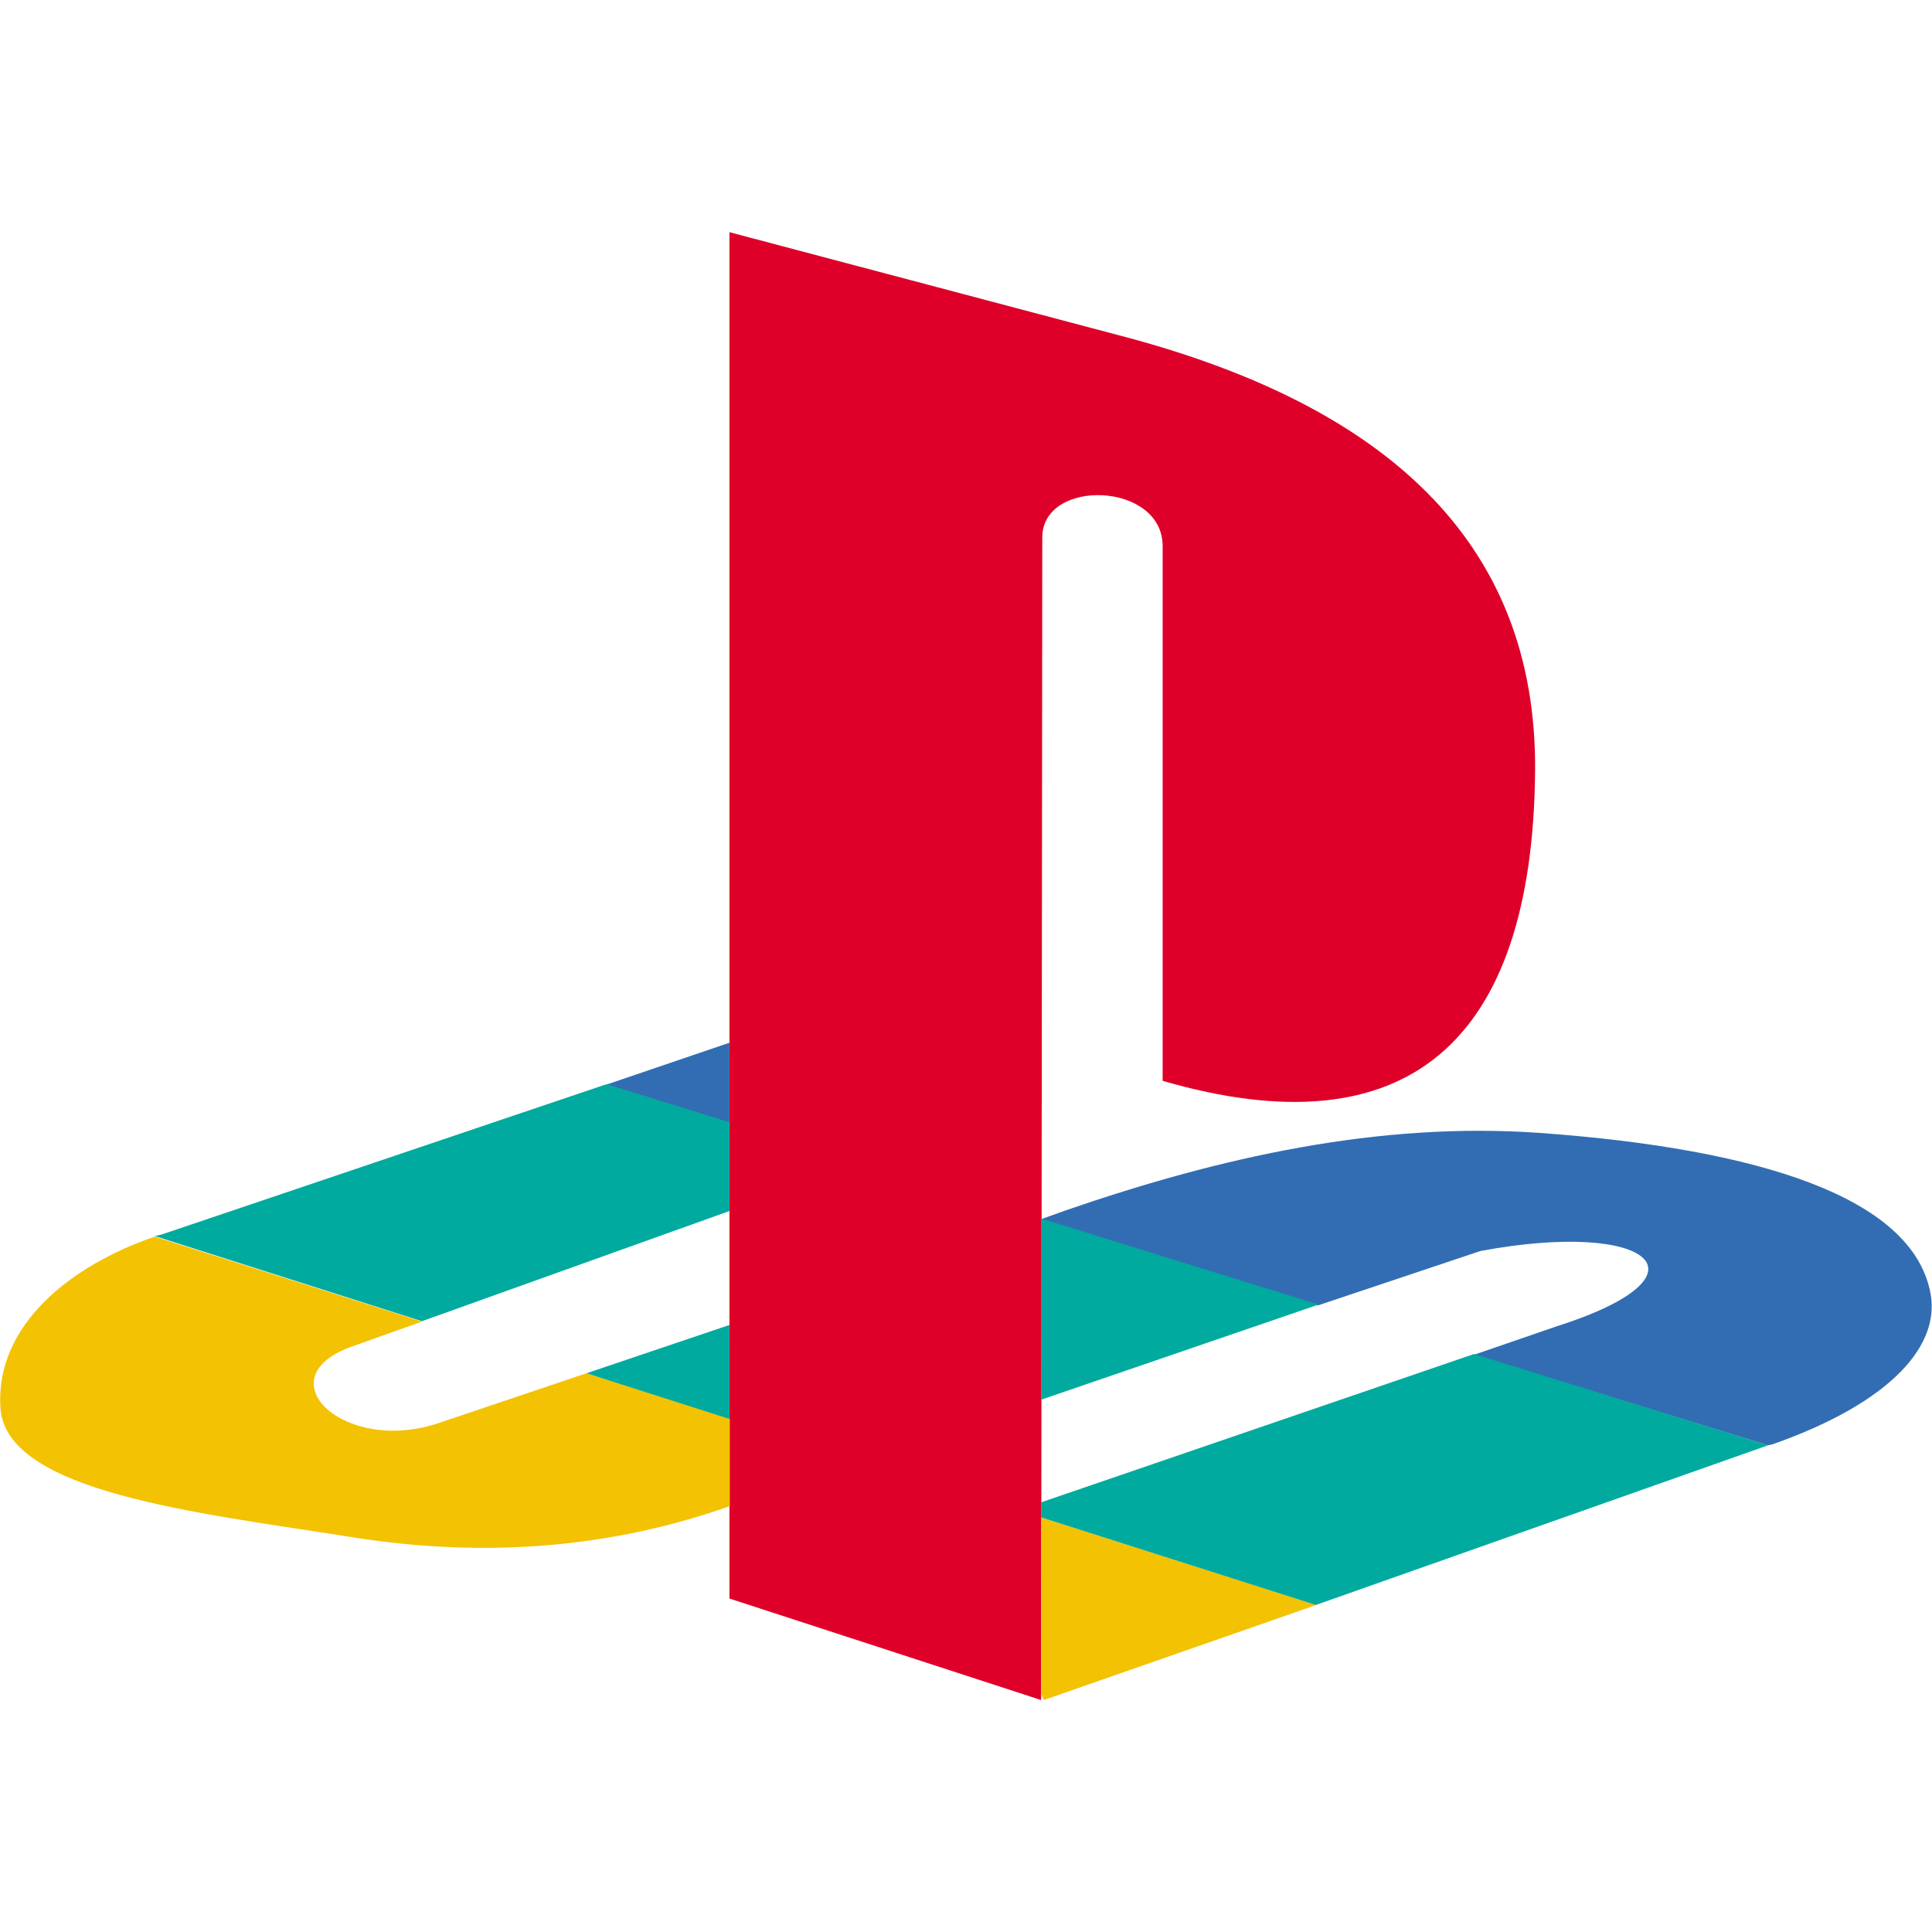
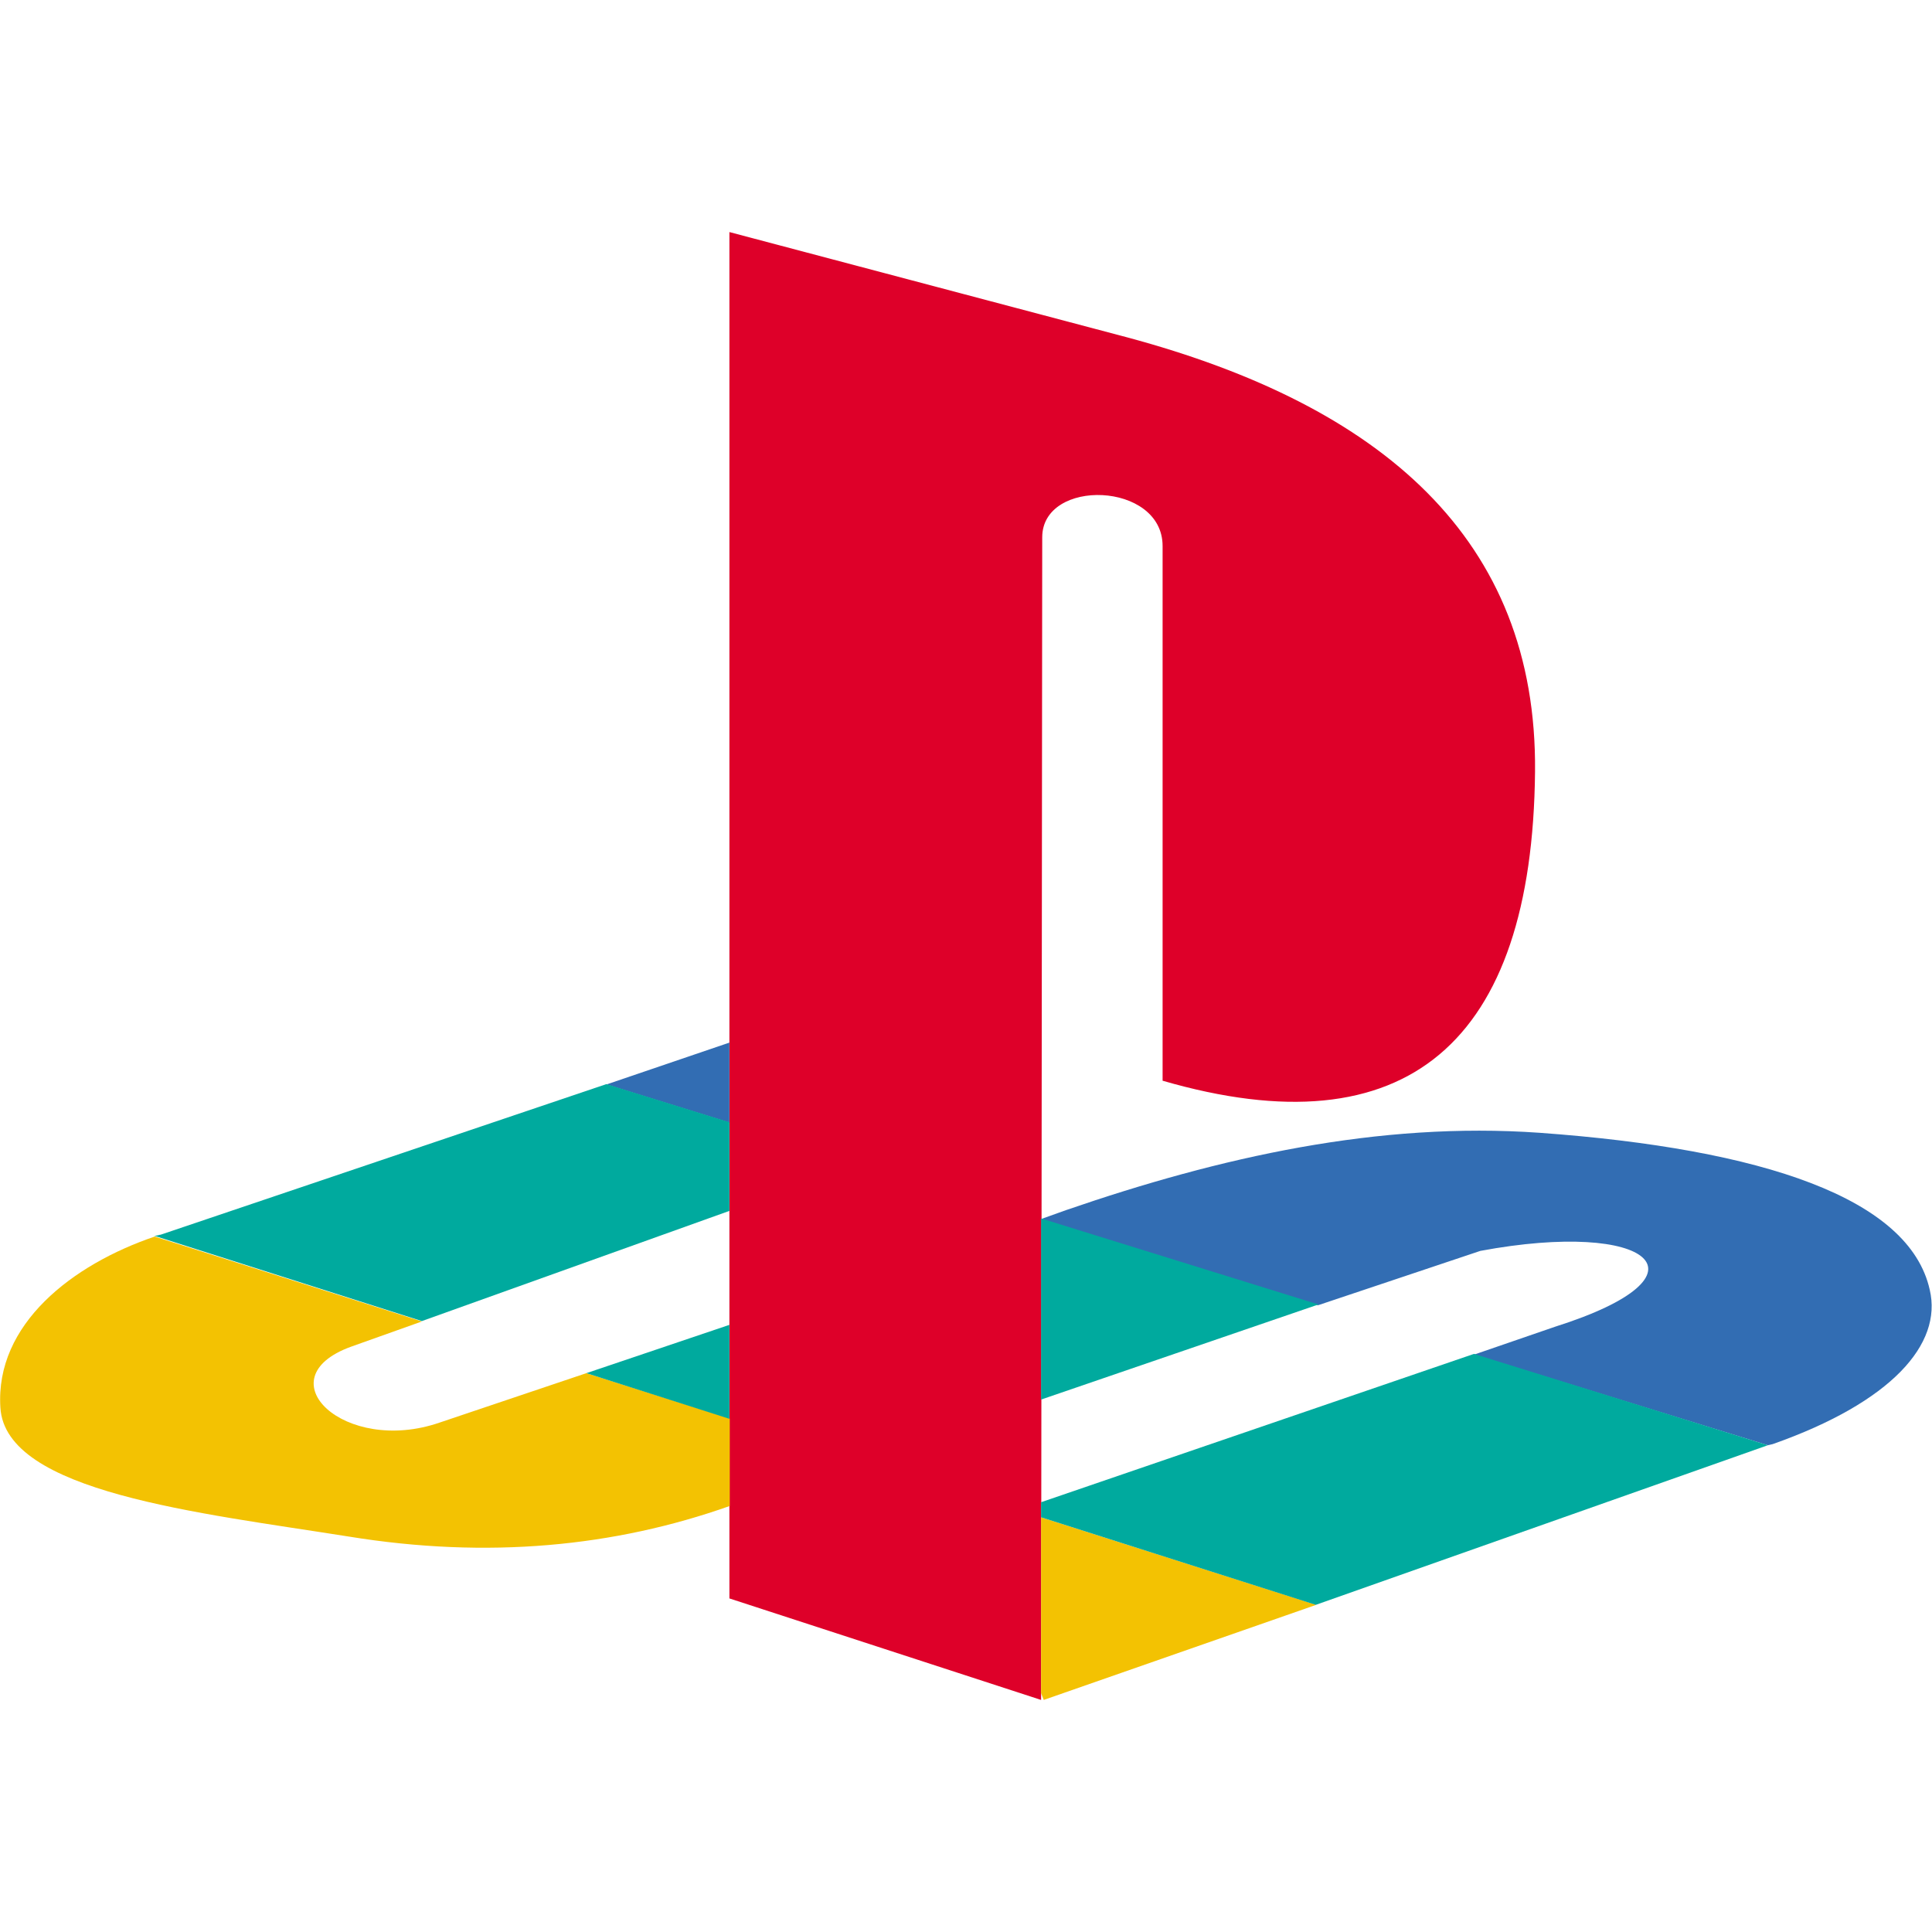
<svg xmlns="http://www.w3.org/2000/svg" version="1.1" id="Layer_1" x="0px" y="0px" viewBox="0 0 512 512" style="enable-background:new 0 0 512 512;" xml:space="preserve">
  <style type="text/css">
	.st0{fill-rule:evenodd;clip-rule:evenodd;fill:#DE0029;}
	.st1{fill-rule:evenodd;clip-rule:evenodd;fill:#F3C202;}
	.st2{fill-rule:evenodd;clip-rule:evenodd;fill:#326DB3;}
	.st3{fill-rule:evenodd;clip-rule:evenodd;fill:#00AA9E;}
</style>
-   <g id="g3" transform="translate(-61.68556,-312.8684)">
-     <path id="path7" class="st0" d="M337.9,455.3l-0.3,308.1L255,736.5V374.4l105.4,27.9c67.4,18.1,108.7,53.4,108.1,115.1   c-0.7,71.8-33.9,100.7-98.7,81.9V457.6C369.8,440.5,337.9,439.5,337.9,455.3L337.9,455.3z" />
-     <path id="path9" class="st1" d="M217.1,676.8l-38.9,13.1c-25.2,8.7-46.6-11.7-23.5-20.1l18.8-6.7l-70.8-22.5   c-21.8,7.4-42.3,23.2-40.9,45.3c1.3,22.5,52.7,27.9,92.3,34.2c36.9,6,70.5,2.7,101-8.1v-23.2L217.1,676.8L217.1,676.8z    M338.3,763.4l72.2-25.2L337.6,715v46.6L338.3,763.4L338.3,763.4z" />
-     <path id="path11" class="st2" d="M530.2,695.9l1.3-0.3c31.5-11.1,45-26.5,41.6-40.9c-5.4-24.2-44-37.3-103.4-41.6   c-42.6-3-84.6,6.4-125.5,20.5l-6.7,2.4l73.5,22.8l43-14.4c45-8.4,63.1,6.4,19.8,20.1l-21.5,7.4L530.2,695.9L530.2,695.9z    M255,589.2l-32.6,11.1l32.6,10.1V589.2L255,589.2z" />
-     <path id="path13" class="st3" d="M410.4,738.2l119.8-42.3l-77.9-24.2L337.6,711v4L410.4,738.2L410.4,738.2z M255,664l-37.9,12.8   l37.9,12.1V664L255,664z M337.6,683.8v-48l73.5,22.8L337.6,683.8L337.6,683.8z M173.5,663l81.5-29.2v-23.5l-32.6-10.1l-118.1,39.9   c-0.3,0-1,0.3-1.7,0.3L173.5,663L173.5,663z" />
-   </g>
+   <path id="path7" class="st0" d="M276.2,142.4l-0.3,308.1l-82.6-26.9V61.5l105.4,27.9c67.4,18.1,108.7,53.4,108.1,115.1  c-0.7,71.8-33.9,100.7-98.7,81.9V144.7C308.1,127.6,276.2,126.6,276.2,142.4L276.2,142.4z" />
+   <path id="path9" class="st1" d="M155.4,363.9L116.5,377c-25.2,8.7-46.6-11.7-23.5-20.1l18.8-6.7L41,327.7  C19.2,335.1-1.3,350.9,0.1,373c1.3,22.5,52.7,27.9,92.3,34.2c36.9,6,70.5,2.7,101-8.1v-23.2L155.4,363.9L155.4,363.9z M276.6,450.5  l72.2-25.2l-72.9-23.2v46.6L276.6,450.5L276.6,450.5z" />
+   <path id="path11" class="st2" d="M468.5,383l1.3-0.3c31.5-11.1,45-26.5,41.6-40.9c-5.4-24.2-44-37.3-103.4-41.6  c-42.6-3-84.6,6.4-125.5,20.5l-6.7,2.4l73.5,22.8l43-14.4c45-8.4,63.1,6.4,19.8,20.1l-21.5,7.4L468.5,383L468.5,383z M193.3,276.3  l-32.6,11.1l32.6,10.1V276.3L193.3,276.3z" />
+   <path id="path13" class="st3" d="M348.7,425.3L468.5,383l-77.9-24.2l-114.7,39.3v4L348.7,425.3L348.7,425.3z M193.3,351.1  l-37.9,12.8l37.9,12.1V351.1L193.3,351.1z M275.9,370.9v-48l73.5,22.8L275.9,370.9L275.9,370.9z M111.8,350.1l81.5-29.2v-23.5  l-32.6-10.1L42.6,327.2c-0.3,0-1,0.3-1.7,0.3L111.8,350.1L111.8,350.1z" />
</svg>
